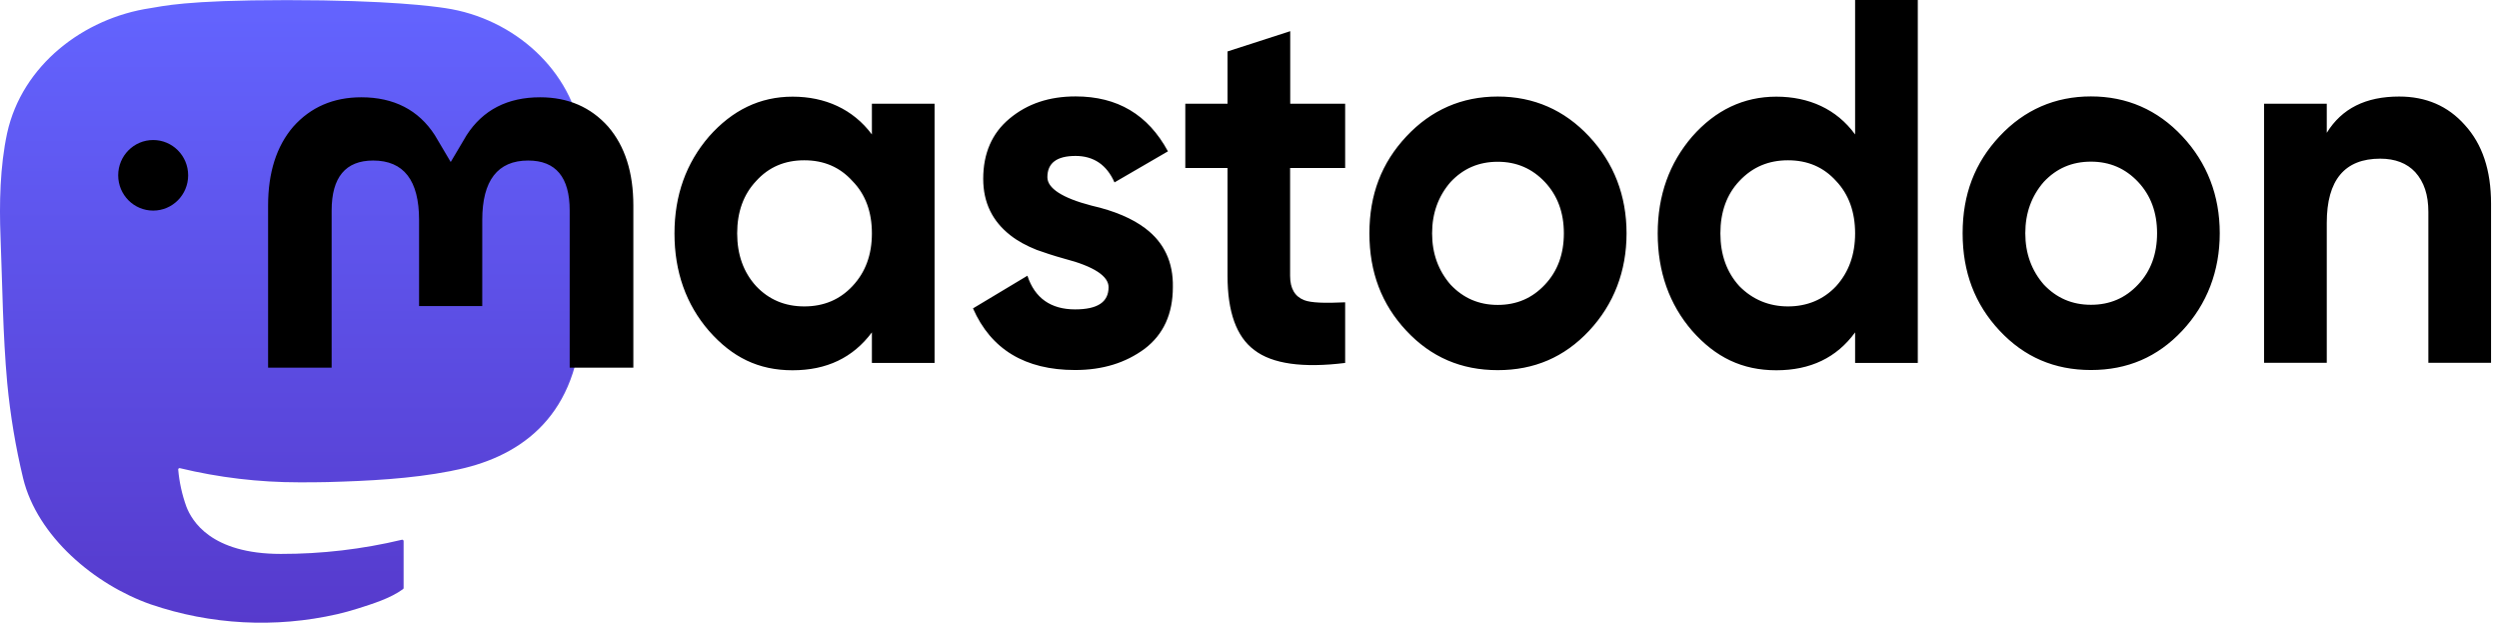
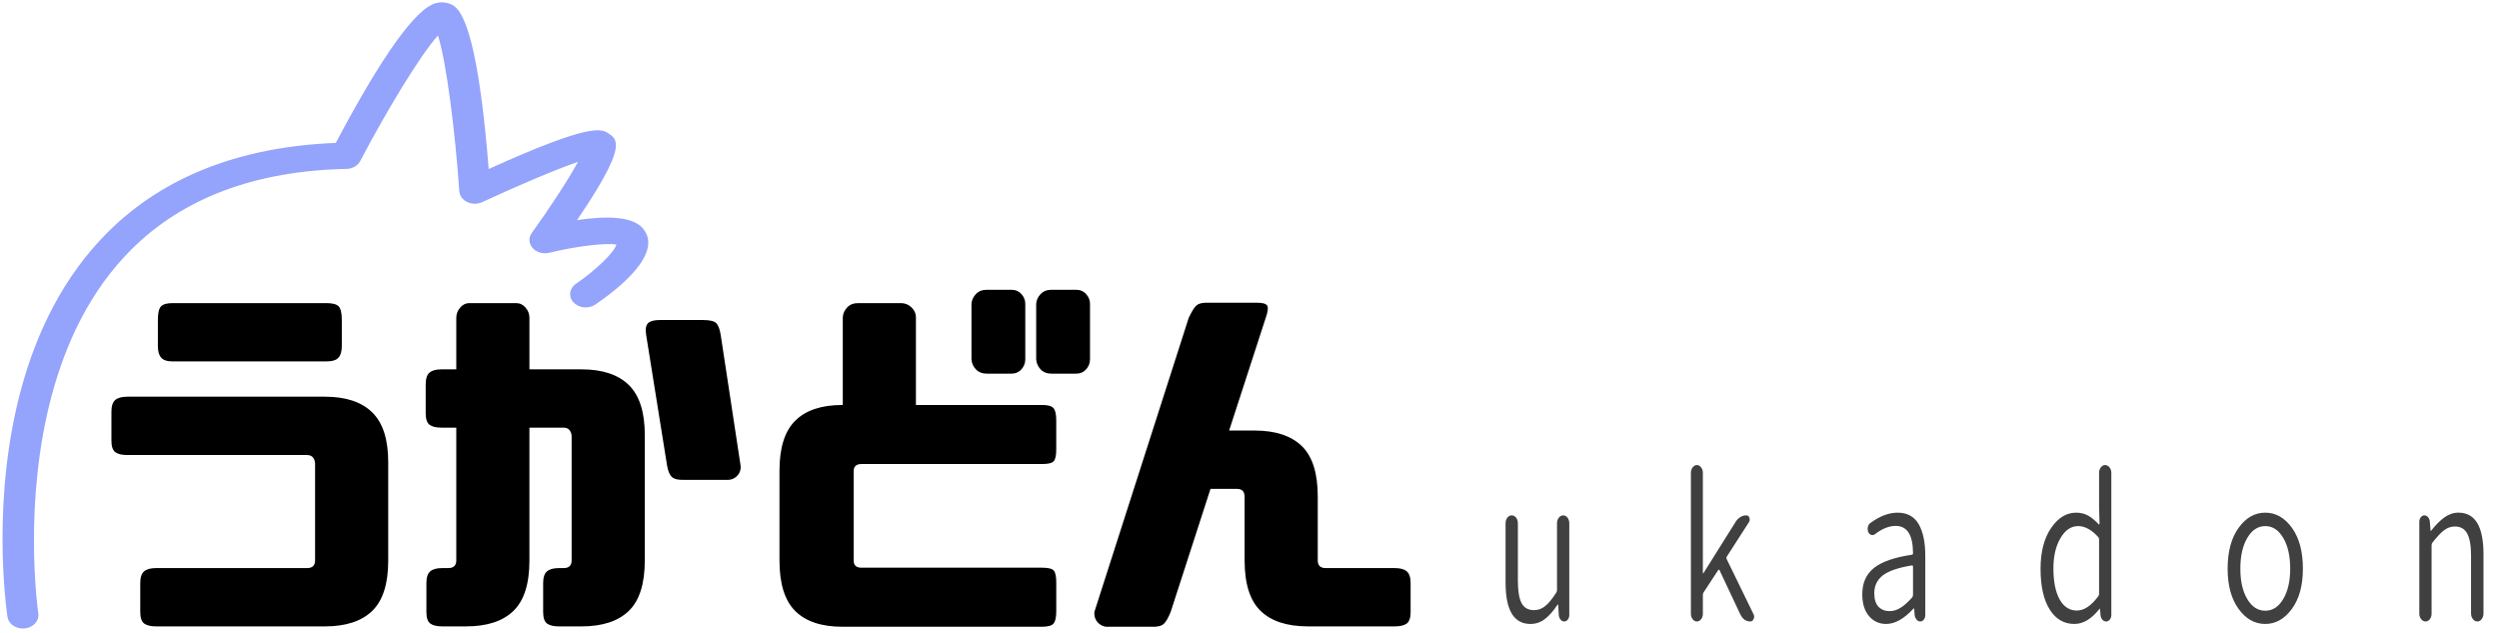
<svg xmlns="http://www.w3.org/2000/svg" xmlns:xlink="http://www.w3.org/1999/xlink" width="261" height="66" viewBox="0 0 261 66" fill="none">
  <symbol id="logo-symbol-wordmark">
-     <path d="M60.754 14.403C59.814 7.419 53.727 1.916 46.512 0.849C45.294 0.669 40.682 0.013 29.997 0.013H29.918C19.23 0.013 16.937 0.669 15.72 0.849C8.705 1.886 2.299 6.832 0.745 13.898C-0.003 17.378 -0.083 21.237 0.056 24.776C0.254 29.851 0.293 34.918 0.753 39.973C1.072 43.331 1.628 46.661 2.417 49.941C3.894 55.997 9.875 61.037 15.734 63.093C22.008 65.237 28.754 65.593 35.218 64.121C35.929 63.956 36.632 63.764 37.325 63.545C38.897 63.046 40.738 62.487 42.091 61.507C42.11 61.493 42.125 61.475 42.136 61.455C42.147 61.434 42.153 61.412 42.153 61.389V56.49C42.153 56.469 42.148 56.447 42.138 56.428C42.129 56.409 42.115 56.392 42.098 56.379C42.081 56.365 42.061 56.356 42.04 56.351C42.019 56.346 41.997 56.347 41.976 56.351C37.834 57.341 33.59 57.836 29.332 57.829C22.005 57.829 20.034 54.351 19.469 52.904C19.016 51.653 18.727 50.348 18.612 49.022C18.611 49 18.615 48.977 18.624 48.957C18.633 48.937 18.647 48.919 18.664 48.904C18.682 48.89 18.702 48.88 18.724 48.876C18.745 48.871 18.768 48.871 18.79 48.877C22.862 49.859 27.037 50.355 31.227 50.354C32.234 50.354 33.239 50.354 34.246 50.328C38.46 50.209 42.901 49.994 47.047 49.184C47.15 49.164 47.253 49.146 47.342 49.119C53.881 47.864 60.104 43.923 60.736 33.943C60.76 33.55 60.819 29.828 60.819 29.42C60.822 28.035 61.265 19.591 60.754 14.403Z" fill="url(#paint0_linear_89_11)" />
-     <path d="M12.344 18.303C12.344 16.267 13.978 14.619 15.997 14.619C18.016 14.619 19.65 16.267 19.65 18.303C19.65 20.34 18.016 21.987 15.997 21.987C13.978 21.987 12.344 20.34 12.344 18.303Z" fill="currentColor" />
-     <path d="M66.148 21.468V38.384H59.499V21.974C59.499 18.511 58.058 16.76 55.164 16.76C51.975 16.76 50.367 18.848 50.367 22.96V31.95H43.769V22.96C43.769 18.835 42.174 16.76 38.971 16.76C36.09 16.76 34.637 18.511 34.637 21.974V38.384H28V21.468C28 18.018 28.875 15.268 30.624 13.231C32.437 11.195 34.804 10.157 37.736 10.157C41.132 10.157 43.717 11.48 45.415 14.114L47.074 16.915L48.733 14.114C50.431 11.48 53.004 10.157 56.412 10.157C59.344 10.157 61.711 11.195 63.525 13.231C65.274 15.268 66.148 18.005 66.148 21.468ZM89.03 29.874C90.406 28.409 91.062 26.579 91.062 24.361C91.062 22.143 90.406 20.301 89.03 18.9C87.705 17.434 86.033 16.734 84.001 16.734C81.969 16.734 80.296 17.434 78.972 18.9C77.647 20.301 76.991 22.143 76.991 24.361C76.991 26.579 77.647 28.422 78.972 29.874C80.296 31.275 81.969 31.989 84.001 31.989C86.033 31.989 87.705 31.288 89.03 29.874ZM91.062 10.832H97.609V37.891H91.062V34.7C89.081 37.346 86.342 38.656 82.779 38.656C79.216 38.656 76.477 37.307 74.046 34.544C71.653 31.781 70.444 28.37 70.444 24.374C70.444 20.379 71.666 17.019 74.046 14.256C76.489 11.493 79.383 10.092 82.779 10.092C86.174 10.092 89.081 11.389 91.062 14.036V10.845V10.832ZM119.654 23.868C121.583 25.334 122.548 27.384 122.496 29.978C122.496 32.741 121.532 34.907 119.551 36.412C117.57 37.878 115.178 38.63 112.284 38.63C107.049 38.63 103.499 36.464 101.621 32.196L107.306 28.785C108.065 31.107 109.737 32.3 112.284 32.3C114.625 32.3 115.782 31.548 115.782 29.978C115.782 28.837 114.265 27.812 111.165 27.008C109.995 26.683 109.03 26.359 108.271 26.087C107.204 25.659 106.29 25.166 105.532 24.569C103.654 23.103 102.689 21.157 102.689 18.667C102.689 16.02 103.602 13.906 105.429 12.388C107.306 10.819 109.596 10.066 112.335 10.066C116.709 10.066 119.898 11.96 121.982 15.8L116.4 19.043C115.59 17.201 114.213 16.28 112.335 16.28C110.355 16.28 109.39 17.032 109.39 18.498C109.39 19.64 110.908 20.664 114.008 21.468C116.4 22.013 118.278 22.818 119.641 23.855L119.654 23.868ZM140.477 17.538H134.741V28.798C134.741 30.147 135.255 30.964 136.22 31.34C136.927 31.613 138.355 31.665 140.49 31.561V37.891C136.079 38.436 132.876 37.995 130.998 36.542C129.12 35.141 128.207 32.534 128.207 28.811V17.538H123.795V10.832H128.207V5.37L134.754 3.256V10.832H140.49V17.538H140.477ZM161.352 29.719C162.677 28.318 163.333 26.528 163.333 24.361C163.333 22.195 162.677 20.418 161.352 19.004C160.027 17.603 158.407 16.889 156.426 16.889C154.445 16.889 152.825 17.59 151.5 19.004C150.227 20.47 149.571 22.247 149.571 24.361C149.571 26.476 150.227 28.253 151.5 29.719C152.825 31.12 154.445 31.833 156.426 31.833C158.407 31.833 160.027 31.133 161.352 29.719ZM146.883 34.531C144.297 31.768 143.024 28.422 143.024 24.361C143.024 20.301 144.297 17.006 146.883 14.243C149.468 11.48 152.67 10.079 156.426 10.079C160.182 10.079 163.384 11.48 165.97 14.243C168.555 17.006 169.88 20.418 169.88 24.361C169.88 28.305 168.555 31.768 165.97 34.531C163.384 37.294 160.233 38.643 156.426 38.643C152.619 38.643 149.468 37.294 146.883 34.531ZM191.771 29.874C193.095 28.409 193.751 26.579 193.751 24.361C193.751 22.143 193.095 20.301 191.771 18.9C190.446 17.434 188.774 16.734 186.742 16.734C184.709 16.734 183.037 17.434 181.661 18.9C180.336 20.301 179.68 22.143 179.68 24.361C179.68 26.579 180.336 28.422 181.661 29.874C183.037 31.275 184.761 31.989 186.742 31.989C188.722 31.989 190.446 31.288 191.771 29.874ZM193.751 0H200.298V37.891H193.751V34.7C191.822 37.346 189.082 38.656 185.52 38.656C181.957 38.656 179.179 37.307 176.735 34.544C174.343 31.781 173.134 28.37 173.134 24.374C173.134 20.379 174.356 17.019 176.735 14.256C179.166 11.493 182.111 10.092 185.52 10.092C188.928 10.092 191.822 11.389 193.751 14.036V0.013V0ZM223.308 29.706C224.633 28.305 225.289 26.515 225.289 24.348C225.289 22.182 224.633 20.405 223.308 18.991C221.983 17.59 220.363 16.877 218.382 16.877C216.401 16.877 214.78 17.577 213.456 18.991C212.182 20.457 211.526 22.234 211.526 24.348C211.526 26.463 212.182 28.24 213.456 29.706C214.78 31.107 216.401 31.82 218.382 31.82C220.363 31.82 221.983 31.12 223.308 29.706ZM208.838 34.518C206.253 31.755 204.98 28.409 204.98 24.348C204.98 20.288 206.253 16.993 208.838 14.23C211.424 11.467 214.626 10.066 218.382 10.066C222.137 10.066 225.34 11.467 227.925 14.23C230.511 16.993 231.835 20.405 231.835 24.348C231.835 28.292 230.511 31.755 227.925 34.518C225.34 37.281 222.189 38.63 218.382 38.63C214.575 38.63 211.424 37.281 208.838 34.518ZM260.17 21.261V37.878H253.623V22.13C253.623 20.34 253.173 18.991 252.247 17.966C251.385 17.045 250.164 16.565 248.594 16.565C244.89 16.565 243.012 18.783 243.012 23.272V37.878H236.466V10.832H243.012V13.867C244.581 11.325 247.077 10.079 250.575 10.079C253.366 10.079 255.656 11.052 257.431 13.05C259.257 15.047 260.17 17.759 260.17 21.274" fill="currentColor" />
-     <defs>
-       <linearGradient id="paint0_linear_89_11" x1="30.5" y1="0.013" x2="30.5" y2="65.013" gradientUnits="userSpaceOnUse">
-         <stop stop-color="#6364FF" />
-         <stop offset="1" stop-color="#563ACC" />
-       </linearGradient>
-     </defs>
+     <path fill="#94A3FC" d="M 45.572 0.319 C 43.47 0.811 39.93 5.747 35.071 14.919 C 25.098 15.315 17.072 18.438 11.238 24.261 C 1.937 33.545 0.264 47.419 0.264 56.197 C 0.264 60.836 0.73 64.05 0.785 64.416 C 0.955 65.474 2.398 65.978 3.384 65.324 C 3.835 65.025 4.071 64.544 4.002 64.058 C 3.987 63.972 3.547 60.918 3.547 56.419 C 3.547 48.049 5.071 34.673 13.704 26.062 C 19.119 20.662 26.679 17.827 36.177 17.635 C 36.803 17.623 37.363 17.304 37.619 16.817 C 40.34 11.626 43.868 5.787 45.741 3.705 C 46.617 6.422 47.533 13.66 47.972 19.965 C 48.042 20.979 49.322 21.586 50.365 21.1 C 53.863 19.471 57.942 17.738 60.37 16.891 C 59.355 18.76 57.387 21.763 55.541 24.323 C 54.886 25.233 55.626 26.407 56.872 26.439 C 57.04 26.445 57.205 26.426 57.366 26.387 C 60.175 25.703 63.287 25.337 64.38 25.531 C 64.169 26.32 62.261 28.194 60.161 29.62 C 59.459 30.095 59.341 30.97 59.899 31.569 C 60.455 32.169 61.475 32.272 62.176 31.795 C 64.429 30.267 69.419 26.431 67.113 23.814 C 65.995 22.541 63.192 22.546 60.264 22.98 C 63.418 18.357 64.328 16.232 64.328 15.16 C 64.328 14.448 63.94 14.19 63.568 13.942 C 62.816 13.441 61.752 12.795 51.039 17.646 C 50.219 7.345 48.98 1.563 47.34 0.572 C 46.828 0.261 46.177 0.169 45.572 0.319 Z" style="" />
+     <g fill="currentColor" transform="matrix(1.231217, 0, 0, 1.259943, -12.13757, -18.80371)" style="">
+       <path d="M23.101 66.827c-.458 0-.795-.08-1.014-.237-.221-.16-.331-.479-.331-.956v-2.387c0-.477.109-.806.331-.984.219-.18.557-.268 1.014-.268h12.798c.238 0 .413-.054.522-.164s.165-.264.165-.464v-8.022a.822.822 0 0 0-.165-.494c-.109-.149-.284-.223-.522-.223H20.653c-.458 0-.796-.079-1.015-.239-.219-.159-.328-.477-.328-.955v-2.386c0-.477.109-.807.328-.985s.557-.268 1.015-.268H37.42c1.77 0 3.108.432 4.011 1.299.906.864 1.359 2.24 1.359 4.13v8.144c0 1.93-.453 3.322-1.359 4.177-.903.855-2.242 1.283-4.011 1.283H23.101zm1.402-21.956c-.478 0-.806-.108-.984-.328-.179-.198-.269-.518-.269-.953v-2.148c0-.578.089-.955.269-1.134.179-.18.507-.268.984-.268h13.036c.518 0 .865.088 1.044.268.179.179.27.556.27 1.134v2.148c0 .436-.091.755-.27.953-.179.22-.526.328-1.044.328H24.503zM49.668 40.04h3.969c.317 0 .586.123.804.373.22.248.328.53.328.85v4.266h4.417c1.769 0 3.106.432 4.012 1.296.903.867 1.356 2.243 1.356 4.133v10.41c0 1.93-.453 3.322-1.356 4.177-.906.855-2.243 1.283-4.012 1.283h-1.911c-.457 0-.796-.08-1.014-.237-.219-.16-.328-.479-.328-.956v-2.387c0-.477.109-.806.328-.984.218-.18.557-.268 1.014-.268h.388c.239 0 .412-.054.522-.164s.164-.264.164-.464V51.075a.804.804 0 0 0-.164-.491c-.11-.149-.283-.225-.522-.225h-2.895v11.008c0 1.93-.452 3.322-1.356 4.177-.905.855-2.243 1.283-4.012 1.283h-2.029c-.457 0-.795-.08-1.013-.237-.22-.16-.329-.479-.329-.956v-2.387c0-.477.109-.806.329-.984.218-.18.556-.268 1.013-.268h.507c.24 0 .413-.054.522-.164.11-.11.164-.264.164-.464V50.359h-1.253c-.458 0-.795-.077-1.014-.237-.218-.159-.328-.477-.328-.955v-2.386c0-.479.11-.807.328-.985.219-.179.556-.268 1.014-.268h1.253v-4.266c0-.319.11-.602.329-.85.219-.249.478-.372.775-.372zm23.001 13.392c.058.358-.03.662-.27.91-.24.248-.537.362-.895.343h-3.61c-.496.02-.843-.061-1.044-.239-.198-.179-.336-.516-.417-1.014l-1.76-10.738c-.08-.498-.026-.83.164-1 .188-.169.522-.253.999-.253h3.641c.576 0 .953.084 1.132.253.179.17.308.502.388 1l1.672 10.738zM81.32 66.857c-1.771 0-3.104-.432-3.999-1.299-.895-.864-1.341-2.262-1.341-4.191v-7.458c0-1.889.446-3.265 1.341-4.13s2.228-1.298 3.999-1.298h.03v-7.279c.02-.298.145-.567.373-.805.229-.239.542-.357.938-.357h3.61c.358 0 .662.118.91.357.248.237.373.507.373.805v7.279h10.708c.479 0 .796.084.956.254.16.168.239.512.239 1.029v2.415c0 .479-.071.796-.209.955-.14.16-.468.24-.986.24H82.931c-.438 0-.658.198-.658.595v7.397c0 .399.22.598.658.598h15.332c.518 0 .846.08.986.239.138.159.209.477.209.954v2.416c0 .518-.08.86-.239 1.028-.16.171-.477.255-.956.255H81.32zm15.511-22.166c0 .319-.108.598-.328.837-.218.237-.507.358-.865.358H93.58c-.399 0-.712-.121-.94-.358a1.29 1.29 0 0 1-.373-.837v-4.594c.02-.297.145-.567.373-.804.229-.24.542-.358.94-.358h2.058c.358 0 .647.118.865.358.22.236.328.507.328.804v4.594zm5.491 0c0 .319-.11.598-.33.837-.218.237-.507.358-.865.358h-2.058c-.399 0-.711-.121-.94-.358a1.29 1.29 0 0 1-.373-.837v-4.594c.02-.297.145-.567.373-.804.229-.24.542-.358.94-.358h2.058c.358 0 .647.118.865.358.22.236.33.507.33.804v4.594zM128.174 66.827h-7.367c-1.771 0-3.108-.428-4.014-1.283-.903-.854-1.356-2.247-1.356-4.177v-5.249c0-.239-.054-.412-.164-.522-.11-.109-.282-.164-.522-.164h-2.208l-3.371 10.173c-.198.498-.397.834-.595 1.014-.201.179-.548.259-1.044.239h-3.641a1.102 1.102 0 0 1-.895-.343 1.074 1.074 0 0 1-.297-.91l7.995-24.342c.237-.498.446-.83.625-1.001.179-.168.457-.252.834-.252h4.357c.477 0 .761.084.85.252.09.171.045.503-.134 1.001l-3.104 9.336h2.148c1.771 0 3.108.428 4.014 1.283.904.854 1.356 2.247 1.356 4.176v5.31c0 .2.054.354.164.464s.285.164.522.164h5.847c.458 0 .796.088 1.016.268.218.179.328.508.328.984v2.387c0 .478-.11.796-.328.956-.22.156-.559.236-1.016.236z" />
+     </g>
+     <g opacity=".75" fill="currentColor" transform="matrix(0.770489, 0, 0, 1, 43.30477, -1.719812)" style="">
+       <path d="M151.247 66.86c-2.242 0-3.367-1.432-3.367-4.306v-6.189a.83.83 0 0 1 .242-.605.8.8 0 0 1 .589-.235.83.83 0 0 1 .596.235.842.842 0 0 1 .241.605v5.988c0 1.072.167 1.848.507 2.338.339.488.905.728 1.695.728.544 0 1.051-.141 1.508-.431.466-.285.961-.757 1.5-1.412a.397.397 0 0 0 .094-.259v-6.952c0-.243.086-.44.25-.605a.843.843 0 0 1 .594-.235c.223 0 .423.077.581.235.158.165.24.362.24.605v9.559a.657.657 0 0 1-.2.478.646.646 0 0 1-.484.201.695.695 0 0 1-.507-.201.75.75 0 0 1-.232-.478l-.077-1.065c-.018-.011-.031-.021-.054-.021-.017 0-.032.011-.05.021-.562.656-1.127 1.154-1.714 1.495-.579.338-1.233.506-1.952.506zM174.383 66.362a.783.783 0 0 1-.568.24.78.78 0 0 1-.572-.24.771.771 0 0 1-.243-.559V51.076c0-.216.084-.4.243-.564a.786.786 0 0 1 .572-.24c.219 0 .407.082.568.24.162.164.24.349.24.564v10.478c0 .012.013.02.03.02a.077.077 0 0 0 .053-.02l4.326-5.312a1.837 1.837 0 0 1 1.505-.718c.183 0 .317.08.391.25.071.167.055.317-.05.45l-3.009 3.605a.213.213 0 0 0-.016.262l3.625 5.73a.49.49 0 0 1 .1.282.442.442 0 0 1-.08.24.465.465 0 0 1-.442.258c-.6 0-1.063-.258-1.38-.78l-2.789-4.565c-.049-.083-.109-.092-.178-.023l-1.981 2.324a.382.382 0 0 0-.104.258v1.988a.758.758 0 0 1-.241.559zM199.462 66.86c-.938 0-1.706-.271-2.313-.818-.612-.546-.915-1.309-.915-2.285 0-1.187.533-2.105 1.603-2.755 1.069-.647 2.779-1.102 5.129-1.369.109-.015.154-.076.145-.182-.017-1.888-.798-2.826-2.344-2.826-.908 0-1.851.286-2.808.862a.645.645 0 0 1-.498.076.604.604 0 0 1-.404-.278.7.7 0 0 1-.071-.528.666.666 0 0 1 .312-.416c1.269-.73 2.514-1.099 3.727-1.099 1.298 0 2.246.398 2.848 1.191.597.794.899 1.894.899 3.299v6.191a.653.653 0 0 1-.196.478.663.663 0 0 1-.483.201.714.714 0 0 1-.502-.201.787.787 0 0 1-.26-.478l-.06-.644c0-.025-.013-.039-.029-.039a.193.193 0 0 0-.073.019c-1.271 1.068-2.507 1.601-3.707 1.601zm.459-1.34a3.39 3.39 0 0 0 1.513-.354c.49-.23 1.01-.597 1.573-1.088a.36.36 0 0 0 .103-.264v-2.923c0-.096-.035-.141-.103-.141h-.042c-1.841.227-3.155.573-3.936 1.033-.777.462-1.17 1.084-1.17 1.872 0 .63.19 1.095.567 1.404.386.306.879.461 1.495.461zM224.989 66.86c-1.421 0-2.537-.503-3.359-1.519-.826-1.018-1.232-2.434-1.232-4.252 0-1.747.474-3.158 1.418-4.234.956-1.078 2.084-1.613 3.408-1.613.591 0 1.117.096 1.584.291.472.193.961.505 1.482.93.03.013.053.013.071 0a.065.065 0 0 0 .03-.06l-.061-1.785v-3.525c0-.225.079-.417.243-.581a.786.786 0 0 1 .575-.24c.229 0 .427.082.594.24.169.164.25.356.25.581v14.831a.632.632 0 0 1-.209.478.684.684 0 0 1-.493.201.809.809 0 0 1-.511-.189.689.689 0 0 1-.251-.489l-.075-.644c0-.013-.011-.021-.022-.021-.014 0-.025.008-.04.021-1.071 1.053-2.205 1.579-3.402 1.579zm.338-1.4c.973 0 1.933-.494 2.885-1.483a.325.325 0 0 0 .119-.26v-5.691a.314.314 0 0 0-.119-.241c-.896-.759-1.804-1.141-2.727-1.141-.945 0-1.745.415-2.384 1.253-.643.834-.961 1.895-.961 3.178 0 1.36.281 2.432.839 3.217.563.777 1.344 1.168 2.348 1.168zM254.466 65.29c-.999 1.05-2.201 1.57-3.616 1.57-1.421 0-2.619-.521-3.606-1.57-.989-1.045-1.487-2.447-1.487-4.2 0-1.786.498-3.212 1.487-4.264.987-1.057 2.19-1.584 3.617-1.584 1.42 0 2.626.527 3.616 1.584.985 1.052 1.483 2.478 1.483 4.264 0 1.752-.5 3.155-1.494 4.2zm-6.041-1.022c.628.811 1.439 1.21 2.436 1.21.994 0 1.805-.402 2.431-1.218.633-.817.946-1.874.946-3.171 0-1.32-.313-2.394-.946-3.215-.626-.819-1.437-1.23-2.431-1.23-.996 0-1.808.411-2.436 1.23-.632.821-.944 1.895-.944 3.215 0 1.312.312 2.369.944 3.179zM273.167 66.362a.799.799 0 0 1-.583.24.823.823 0 0 1-.591-.24.775.775 0 0 1-.254-.58v-9.578c0-.189.07-.349.201-.482a.658.658 0 0 1 .485-.197.72.72 0 0 1 .497.19.696.696 0 0 1 .244.489l.097.898c0 .03.011.044.029.044a.07.07 0 0 0 .052-.021c.612-.605 1.214-1.065 1.802-1.393a3.857 3.857 0 0 1 1.908-.491c2.256 0 3.385 1.446 3.385 4.328v6.193a.828.828 0 0 1-.244.59.78.78 0 0 1-.589.249.82.82 0 0 1-.602-.249.807.807 0 0 1-.251-.59v-5.994c0-1.068-.171-1.849-.521-2.343-.35-.495-.897-.738-1.659-.738-.55 0-1.054.132-1.506.407-.455.273-.976.707-1.562 1.292a.345.345 0 0 0-.102.264v7.131a.797.797 0 0 1-.236.581z" />
+     </g>
  </symbol>
-   <use xlink:href="#logo-symbol-wordmark" />
+   <use transform="matrix(1, 0, 0, 1, 0, 0)" xlink:href="#logo-symbol-wordmark" />
</svg>
